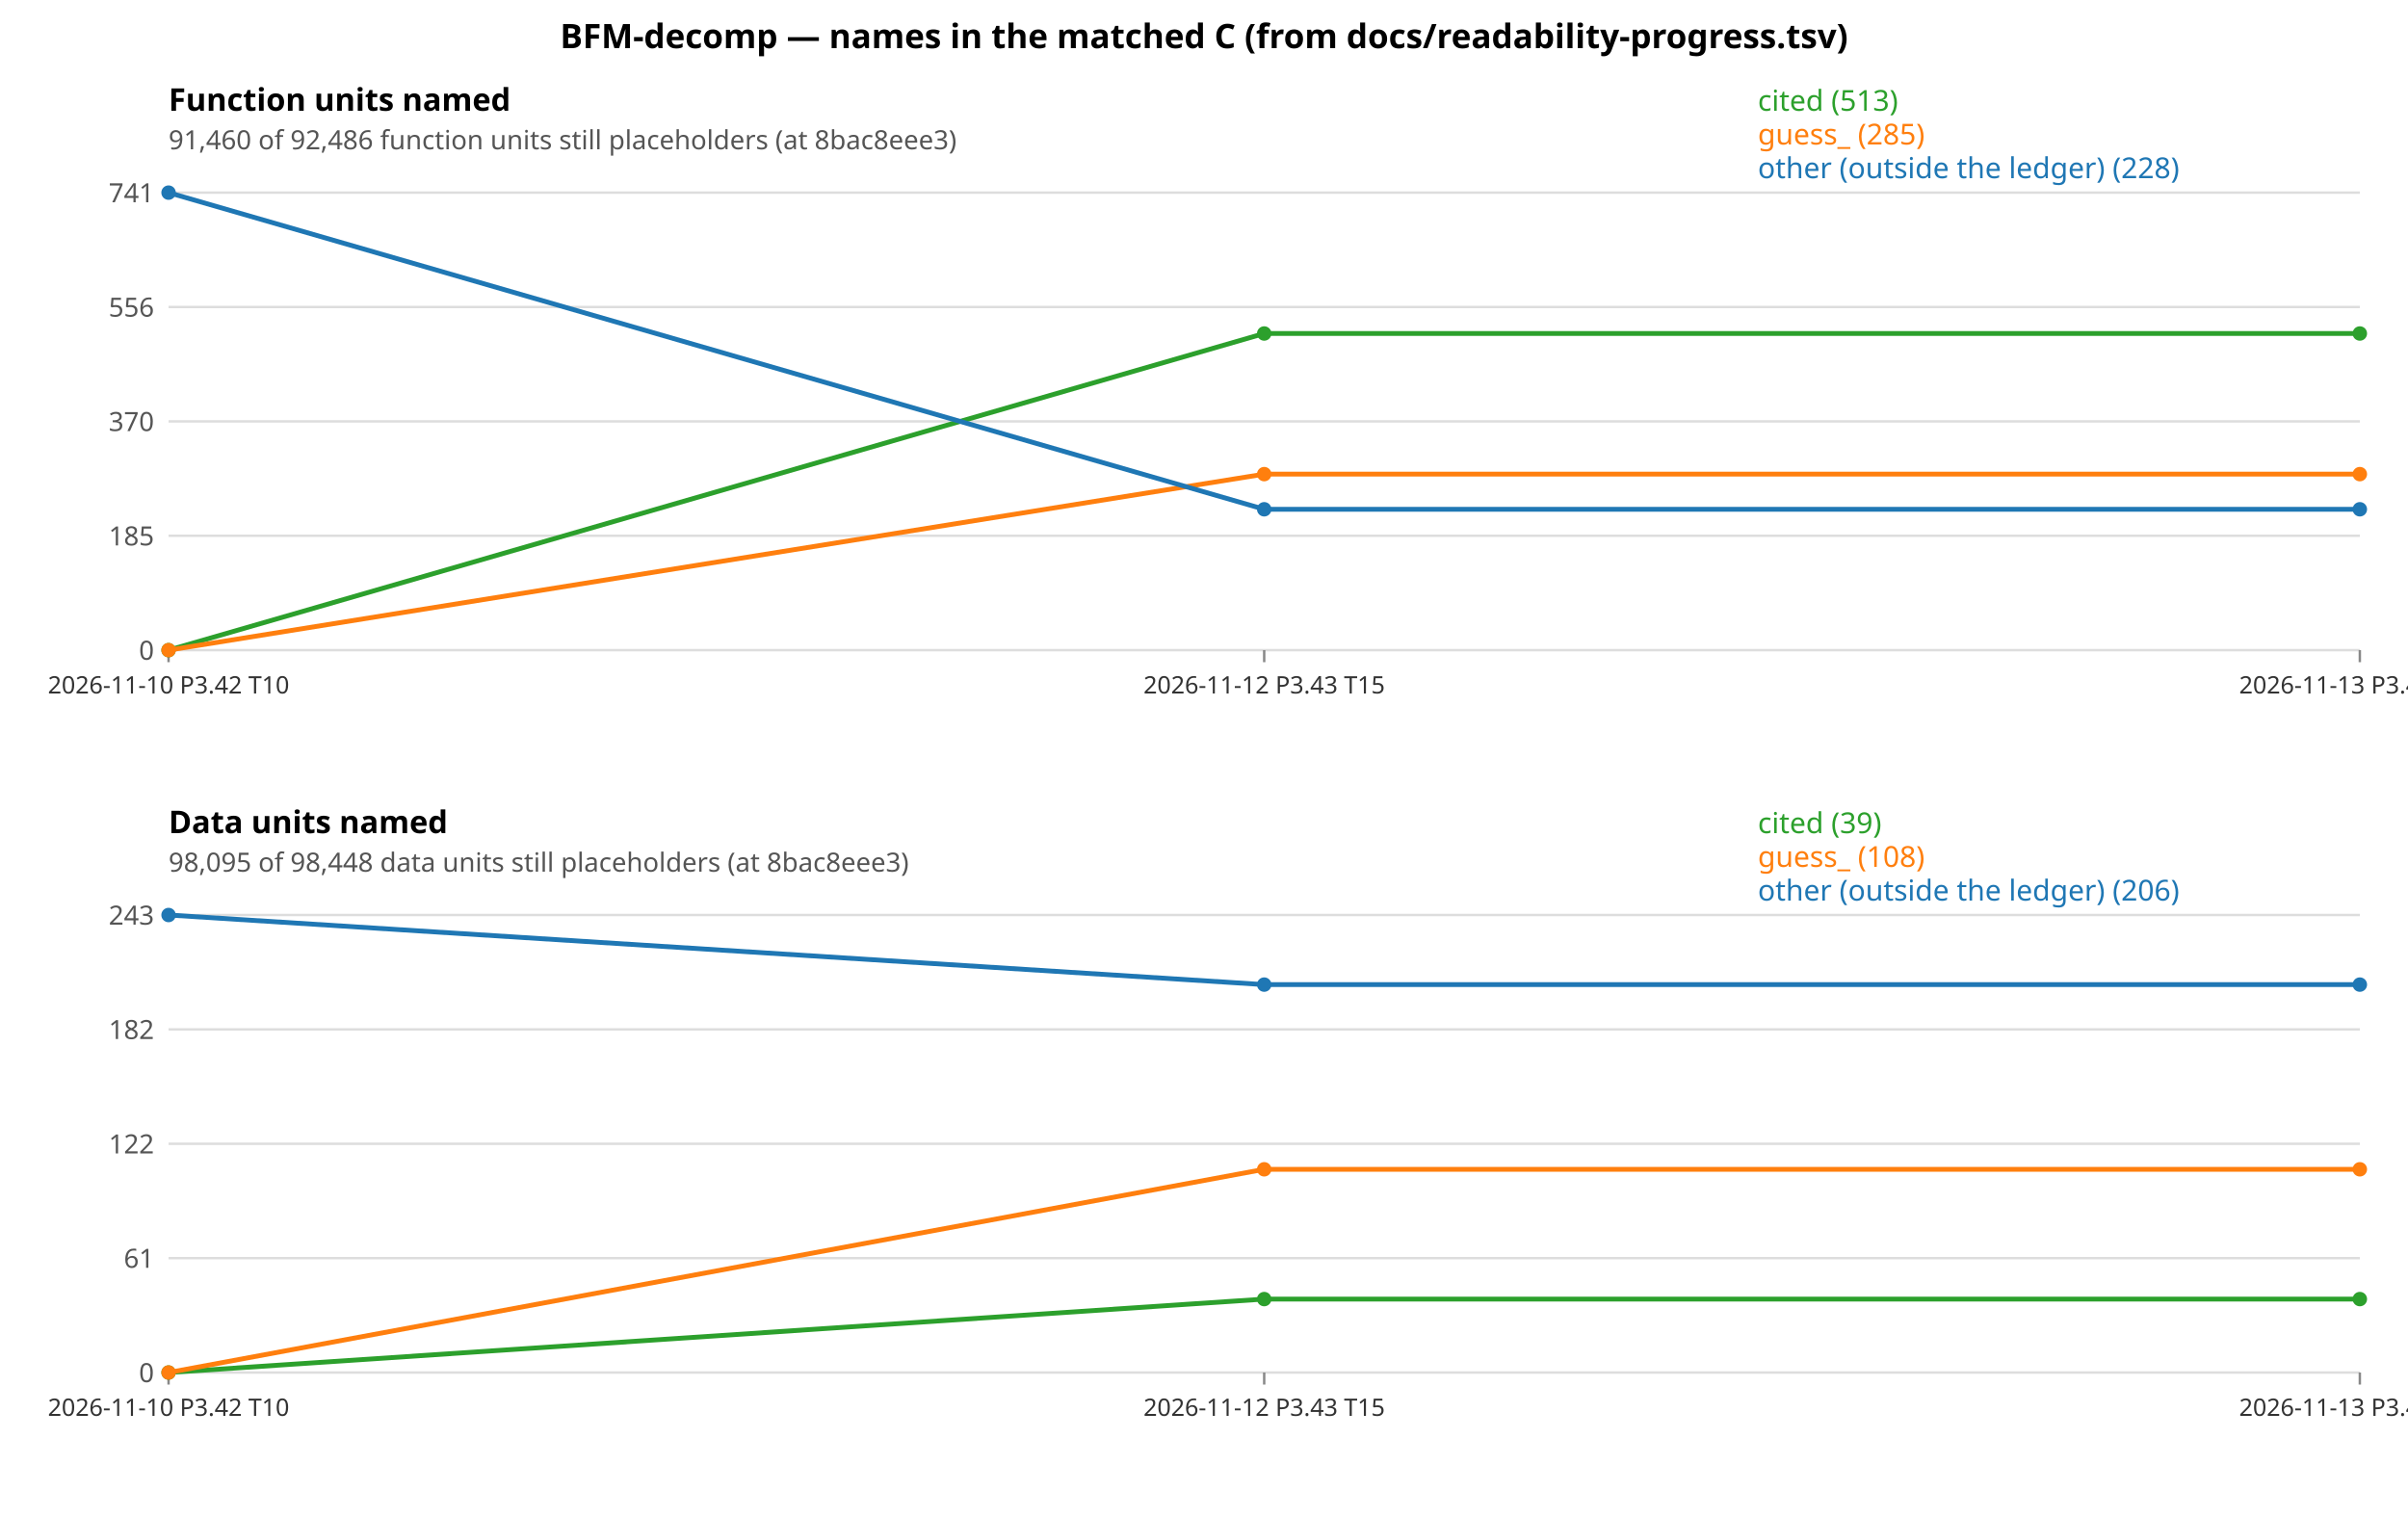
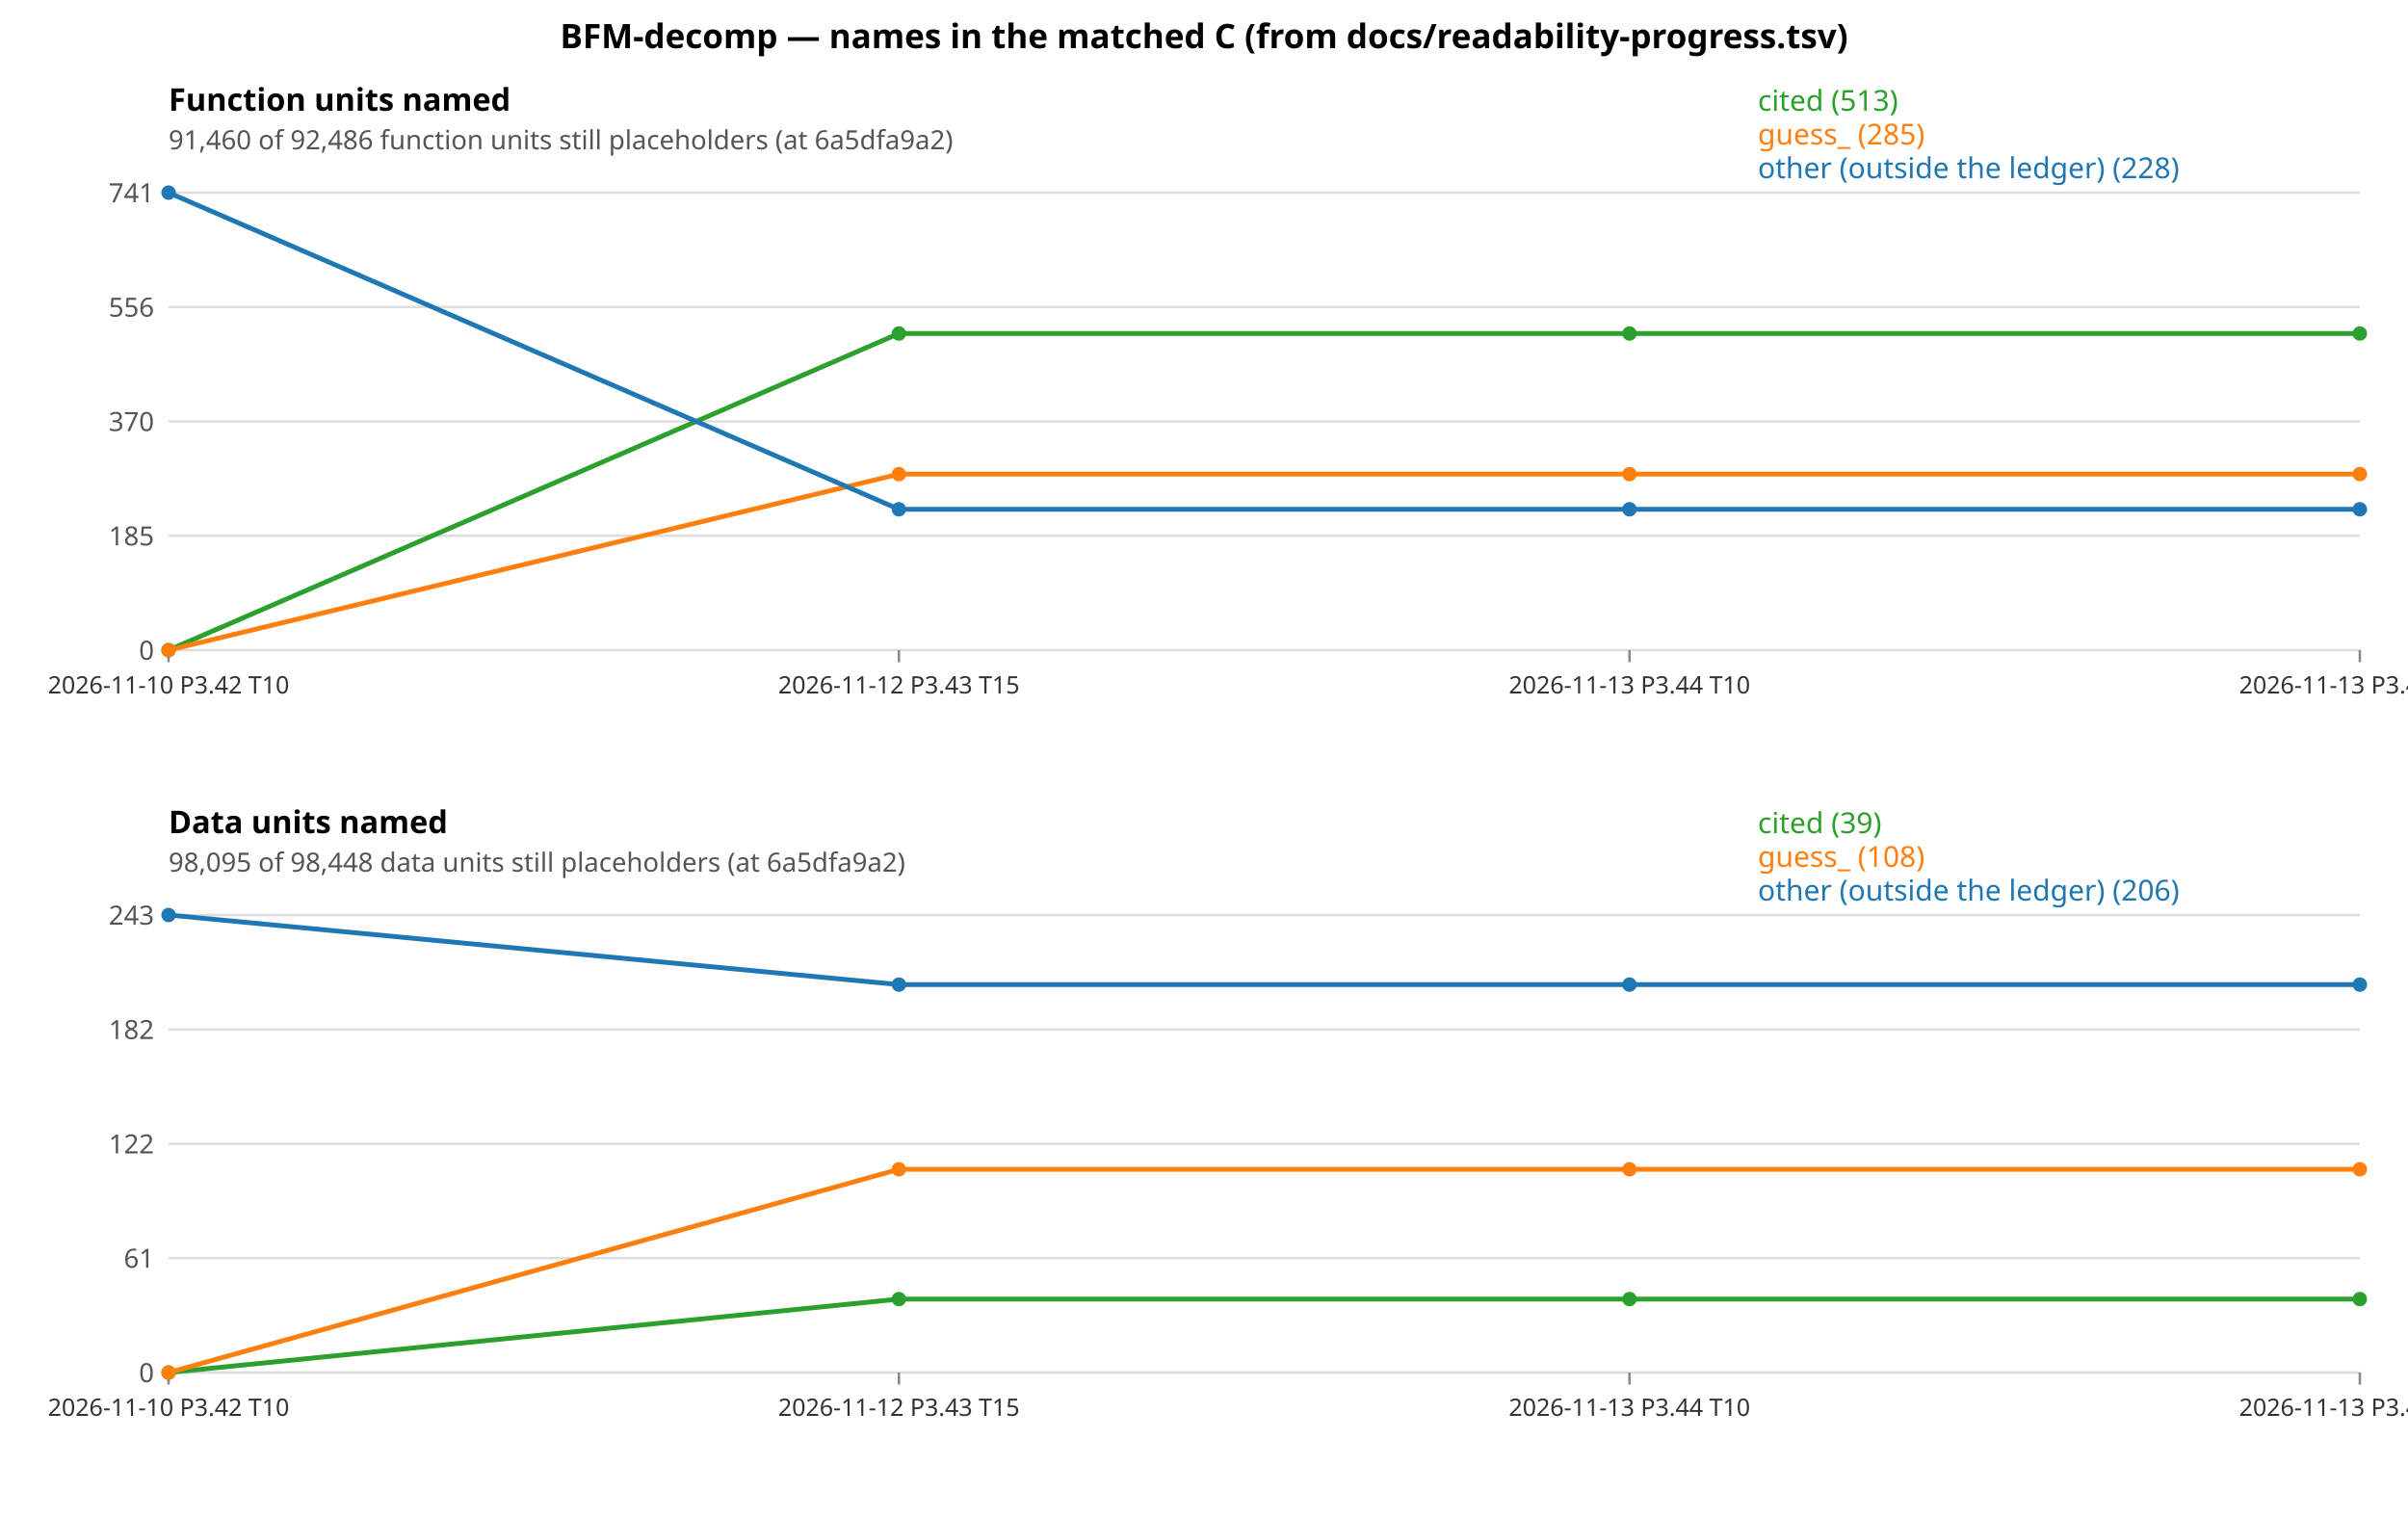
<svg xmlns="http://www.w3.org/2000/svg" width="1000" height="630" viewBox="0 0 1000 630" font-family="sans-serif">
  <rect width="1000" height="630" fill="white" />
  <text x="500" y="20" text-anchor="middle" font-size="14" font-weight="bold">BFM-decomp — names in the matched C (from docs/readability-progress.tsv)</text>
  <text x="70" y="46" font-size="13" font-weight="bold">Function units named</text>
-   <text x="70" y="62" font-size="11" fill="#555">91,460 of 92,486 function units still placeholders (at 8bac8eee3)</text>
+   <text x="70" y="62" font-size="11" fill="#555">91,460 of 92,486 function units still placeholders (at 6a5dfa9a2)</text>
  <line x1="70" y1="270.0" x2="980" y2="270.0" stroke="#ddd" />
  <text x="64" y="274.0" text-anchor="end" font-size="11" fill="#555">0</text>
  <line x1="70" y1="222.5" x2="980" y2="222.5" stroke="#ddd" />
  <text x="64" y="226.5" text-anchor="end" font-size="11" fill="#555">185</text>
  <line x1="70" y1="175.0" x2="980" y2="175.0" stroke="#ddd" />
  <text x="64" y="179.0" text-anchor="end" font-size="11" fill="#555">370</text>
  <line x1="70" y1="127.5" x2="980" y2="127.5" stroke="#ddd" />
  <text x="64" y="131.5" text-anchor="end" font-size="11" fill="#555">556</text>
  <line x1="70" y1="80.0" x2="980" y2="80.0" stroke="#ddd" />
  <text x="64" y="84.0" text-anchor="end" font-size="11" fill="#555">741</text>
  <line x1="70.0" y1="270" x2="70.0" y2="275" stroke="#888" />
  <text x="70.0" y="288" text-anchor="middle" font-size="10" fill="#333">2026-11-10 P3.42 T10</text>
-   <line x1="525.0" y1="270" x2="525.0" y2="275" stroke="#888" />
-   <text x="525.0" y="288" text-anchor="middle" font-size="10" fill="#333">2026-11-12 P3.43 T15</text>
+   <line x1="373.3" y1="270" x2="373.3" y2="275" stroke="#888" />
+   <text x="373.3" y="288" text-anchor="middle" font-size="10" fill="#333">2026-11-12 P3.43 T15</text>
+   <line x1="676.7" y1="270" x2="676.7" y2="275" stroke="#888" />
+   <text x="676.7" y="288" text-anchor="middle" font-size="10" fill="#333">2026-11-13 P3.44 T10</text>
  <line x1="980.0" y1="270" x2="980.0" y2="275" stroke="#888" />
-   <text x="980.0" y="288" text-anchor="middle" font-size="10" fill="#333">2026-11-13 P3.44 T10</text>
-   <polyline fill="none" stroke="#2ca02c" stroke-width="2" points="70.0,270.0 525.0,138.5 980.0,138.5" />
+   <text x="980.0" y="288" text-anchor="middle" font-size="10" fill="#333">2026-11-13 P3.44 T13</text>
+   <polyline fill="none" stroke="#2ca02c" stroke-width="2" points="70.0,270.0 373.3,138.5 676.7,138.5 980.0,138.5" />
  <circle cx="70.0" cy="270.0" r="3" fill="#2ca02c" />
-   <circle cx="525.0" cy="138.5" r="3" fill="#2ca02c" />
+   <circle cx="373.3" cy="138.5" r="3" fill="#2ca02c" />
+   <circle cx="676.7" cy="138.5" r="3" fill="#2ca02c" />
  <circle cx="980.0" cy="138.5" r="3" fill="#2ca02c" />
  <text x="730" y="46" font-size="12" fill="#2ca02c">cited (513)</text>
-   <polyline fill="none" stroke="#ff7f0e" stroke-width="2" points="70.0,270.0 525.0,196.9 980.0,196.9" />
+   <polyline fill="none" stroke="#ff7f0e" stroke-width="2" points="70.0,270.0 373.3,196.9 676.7,196.9 980.0,196.9" />
  <circle cx="70.0" cy="270.0" r="3" fill="#ff7f0e" />
-   <circle cx="525.0" cy="196.9" r="3" fill="#ff7f0e" />
+   <circle cx="373.3" cy="196.9" r="3" fill="#ff7f0e" />
+   <circle cx="676.7" cy="196.9" r="3" fill="#ff7f0e" />
  <circle cx="980.0" cy="196.9" r="3" fill="#ff7f0e" />
  <text x="730" y="60" font-size="12" fill="#ff7f0e">guess_ (285)</text>
-   <polyline fill="none" stroke="#1f77b4" stroke-width="2" points="70.0,80.0 525.0,211.5 980.0,211.5" />
+   <polyline fill="none" stroke="#1f77b4" stroke-width="2" points="70.0,80.0 373.3,211.5 676.7,211.5 980.0,211.5" />
  <circle cx="70.0" cy="80.0" r="3" fill="#1f77b4" />
-   <circle cx="525.0" cy="211.5" r="3" fill="#1f77b4" />
+   <circle cx="373.3" cy="211.5" r="3" fill="#1f77b4" />
+   <circle cx="676.7" cy="211.5" r="3" fill="#1f77b4" />
  <circle cx="980.0" cy="211.5" r="3" fill="#1f77b4" />
  <text x="730" y="74" font-size="12" fill="#1f77b4">other (outside the ledger) (228)</text>
  <text x="70" y="346" font-size="13" font-weight="bold">Data units named</text>
-   <text x="70" y="362" font-size="11" fill="#555">98,095 of 98,448 data units still placeholders (at 8bac8eee3)</text>
+   <text x="70" y="362" font-size="11" fill="#555">98,095 of 98,448 data units still placeholders (at 6a5dfa9a2)</text>
  <line x1="70" y1="570.0" x2="980" y2="570.0" stroke="#ddd" />
  <text x="64" y="574.0" text-anchor="end" font-size="11" fill="#555">0</text>
  <line x1="70" y1="522.5" x2="980" y2="522.5" stroke="#ddd" />
  <text x="64" y="526.5" text-anchor="end" font-size="11" fill="#555">61</text>
  <line x1="70" y1="475.0" x2="980" y2="475.0" stroke="#ddd" />
  <text x="64" y="479.0" text-anchor="end" font-size="11" fill="#555">122</text>
  <line x1="70" y1="427.5" x2="980" y2="427.5" stroke="#ddd" />
  <text x="64" y="431.5" text-anchor="end" font-size="11" fill="#555">182</text>
  <line x1="70" y1="380.0" x2="980" y2="380.0" stroke="#ddd" />
  <text x="64" y="384.0" text-anchor="end" font-size="11" fill="#555">243</text>
  <line x1="70.0" y1="570" x2="70.0" y2="575" stroke="#888" />
  <text x="70.0" y="588" text-anchor="middle" font-size="10" fill="#333">2026-11-10 P3.42 T10</text>
-   <line x1="525.0" y1="570" x2="525.0" y2="575" stroke="#888" />
-   <text x="525.0" y="588" text-anchor="middle" font-size="10" fill="#333">2026-11-12 P3.43 T15</text>
+   <line x1="373.3" y1="570" x2="373.3" y2="575" stroke="#888" />
+   <text x="373.3" y="588" text-anchor="middle" font-size="10" fill="#333">2026-11-12 P3.43 T15</text>
+   <line x1="676.7" y1="570" x2="676.7" y2="575" stroke="#888" />
+   <text x="676.7" y="588" text-anchor="middle" font-size="10" fill="#333">2026-11-13 P3.44 T10</text>
  <line x1="980.0" y1="570" x2="980.0" y2="575" stroke="#888" />
-   <text x="980.0" y="588" text-anchor="middle" font-size="10" fill="#333">2026-11-13 P3.44 T10</text>
-   <polyline fill="none" stroke="#2ca02c" stroke-width="2" points="70.0,570.0 525.0,539.5 980.0,539.5" />
+   <text x="980.0" y="588" text-anchor="middle" font-size="10" fill="#333">2026-11-13 P3.44 T13</text>
+   <polyline fill="none" stroke="#2ca02c" stroke-width="2" points="70.0,570.0 373.3,539.5 676.7,539.5 980.0,539.5" />
  <circle cx="70.0" cy="570.0" r="3" fill="#2ca02c" />
-   <circle cx="525.0" cy="539.5" r="3" fill="#2ca02c" />
+   <circle cx="373.3" cy="539.5" r="3" fill="#2ca02c" />
+   <circle cx="676.7" cy="539.5" r="3" fill="#2ca02c" />
  <circle cx="980.0" cy="539.5" r="3" fill="#2ca02c" />
  <text x="730" y="346" font-size="12" fill="#2ca02c">cited (39)</text>
-   <polyline fill="none" stroke="#ff7f0e" stroke-width="2" points="70.0,570.0 525.0,485.6 980.0,485.6" />
+   <polyline fill="none" stroke="#ff7f0e" stroke-width="2" points="70.0,570.0 373.3,485.6 676.7,485.6 980.0,485.6" />
  <circle cx="70.0" cy="570.0" r="3" fill="#ff7f0e" />
-   <circle cx="525.0" cy="485.6" r="3" fill="#ff7f0e" />
+   <circle cx="373.3" cy="485.6" r="3" fill="#ff7f0e" />
+   <circle cx="676.7" cy="485.6" r="3" fill="#ff7f0e" />
  <circle cx="980.0" cy="485.6" r="3" fill="#ff7f0e" />
  <text x="730" y="360" font-size="12" fill="#ff7f0e">guess_ (108)</text>
-   <polyline fill="none" stroke="#1f77b4" stroke-width="2" points="70.0,380.0 525.0,408.9 980.0,408.9" />
+   <polyline fill="none" stroke="#1f77b4" stroke-width="2" points="70.0,380.0 373.3,408.9 676.7,408.9 980.0,408.9" />
  <circle cx="70.0" cy="380.0" r="3" fill="#1f77b4" />
-   <circle cx="525.0" cy="408.9" r="3" fill="#1f77b4" />
+   <circle cx="373.3" cy="408.9" r="3" fill="#1f77b4" />
+   <circle cx="676.7" cy="408.9" r="3" fill="#1f77b4" />
  <circle cx="980.0" cy="408.9" r="3" fill="#1f77b4" />
  <text x="730" y="374" font-size="12" fill="#1f77b4">other (outside the ledger) (206)</text>
</svg>
